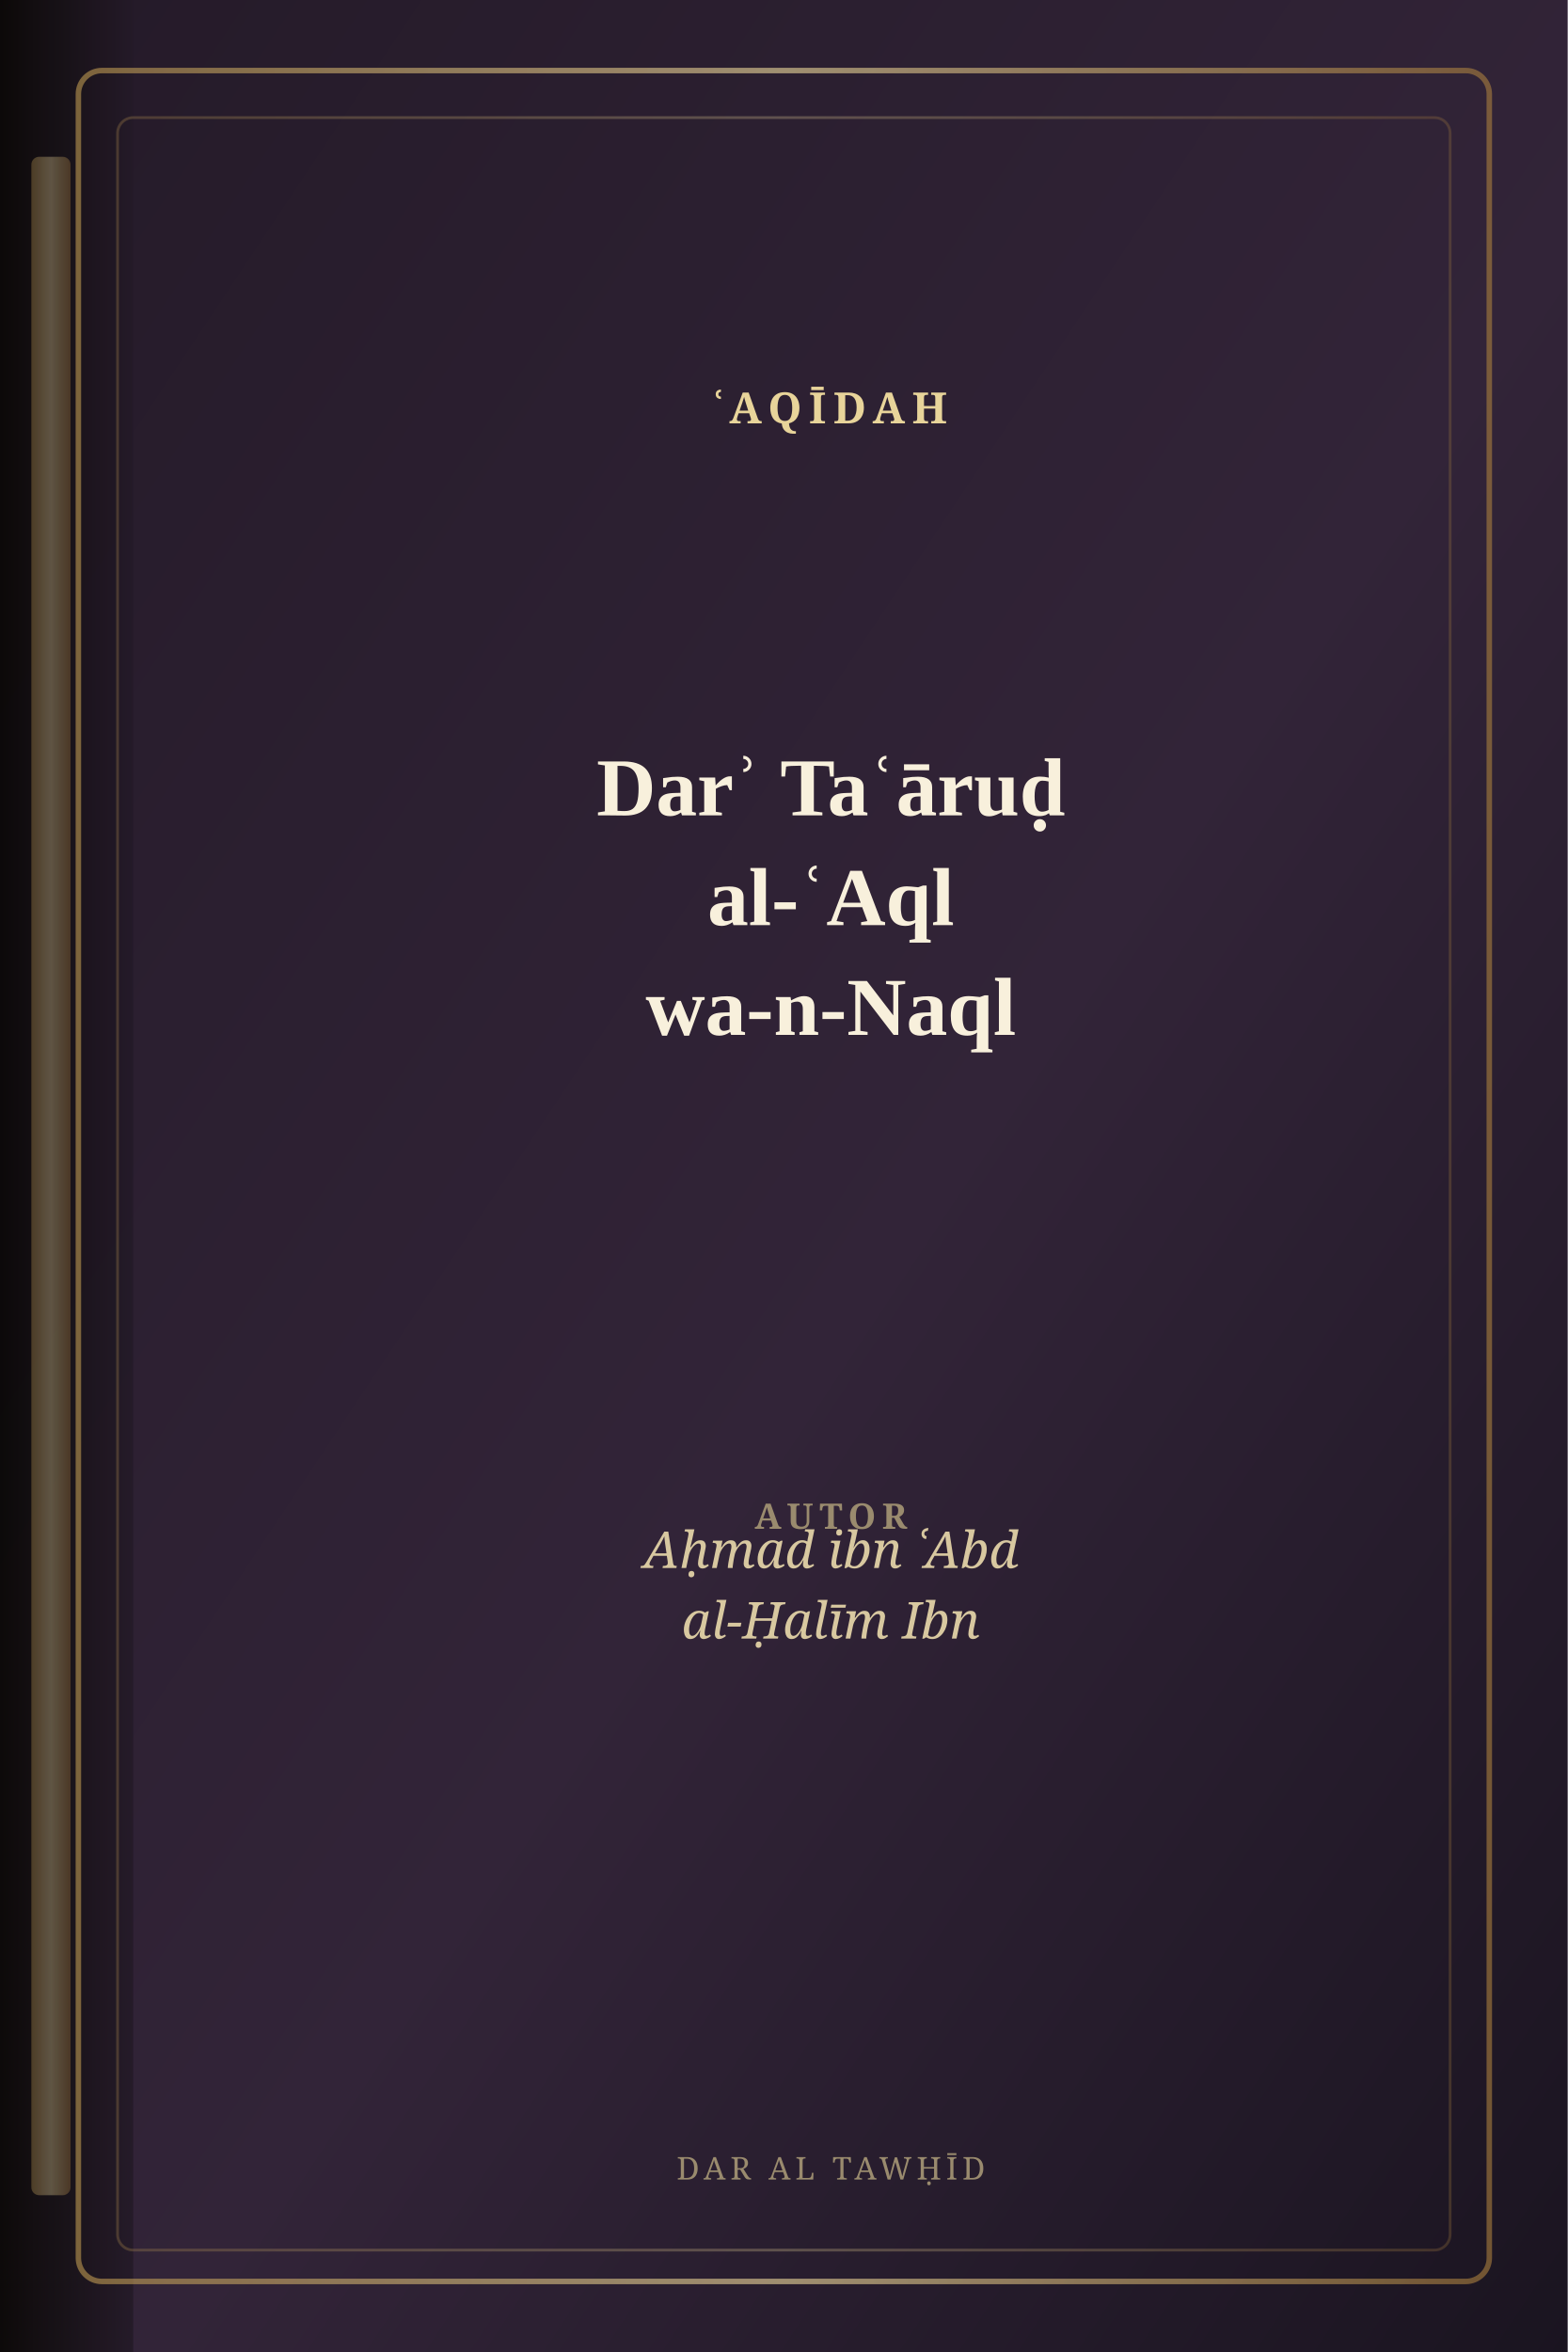
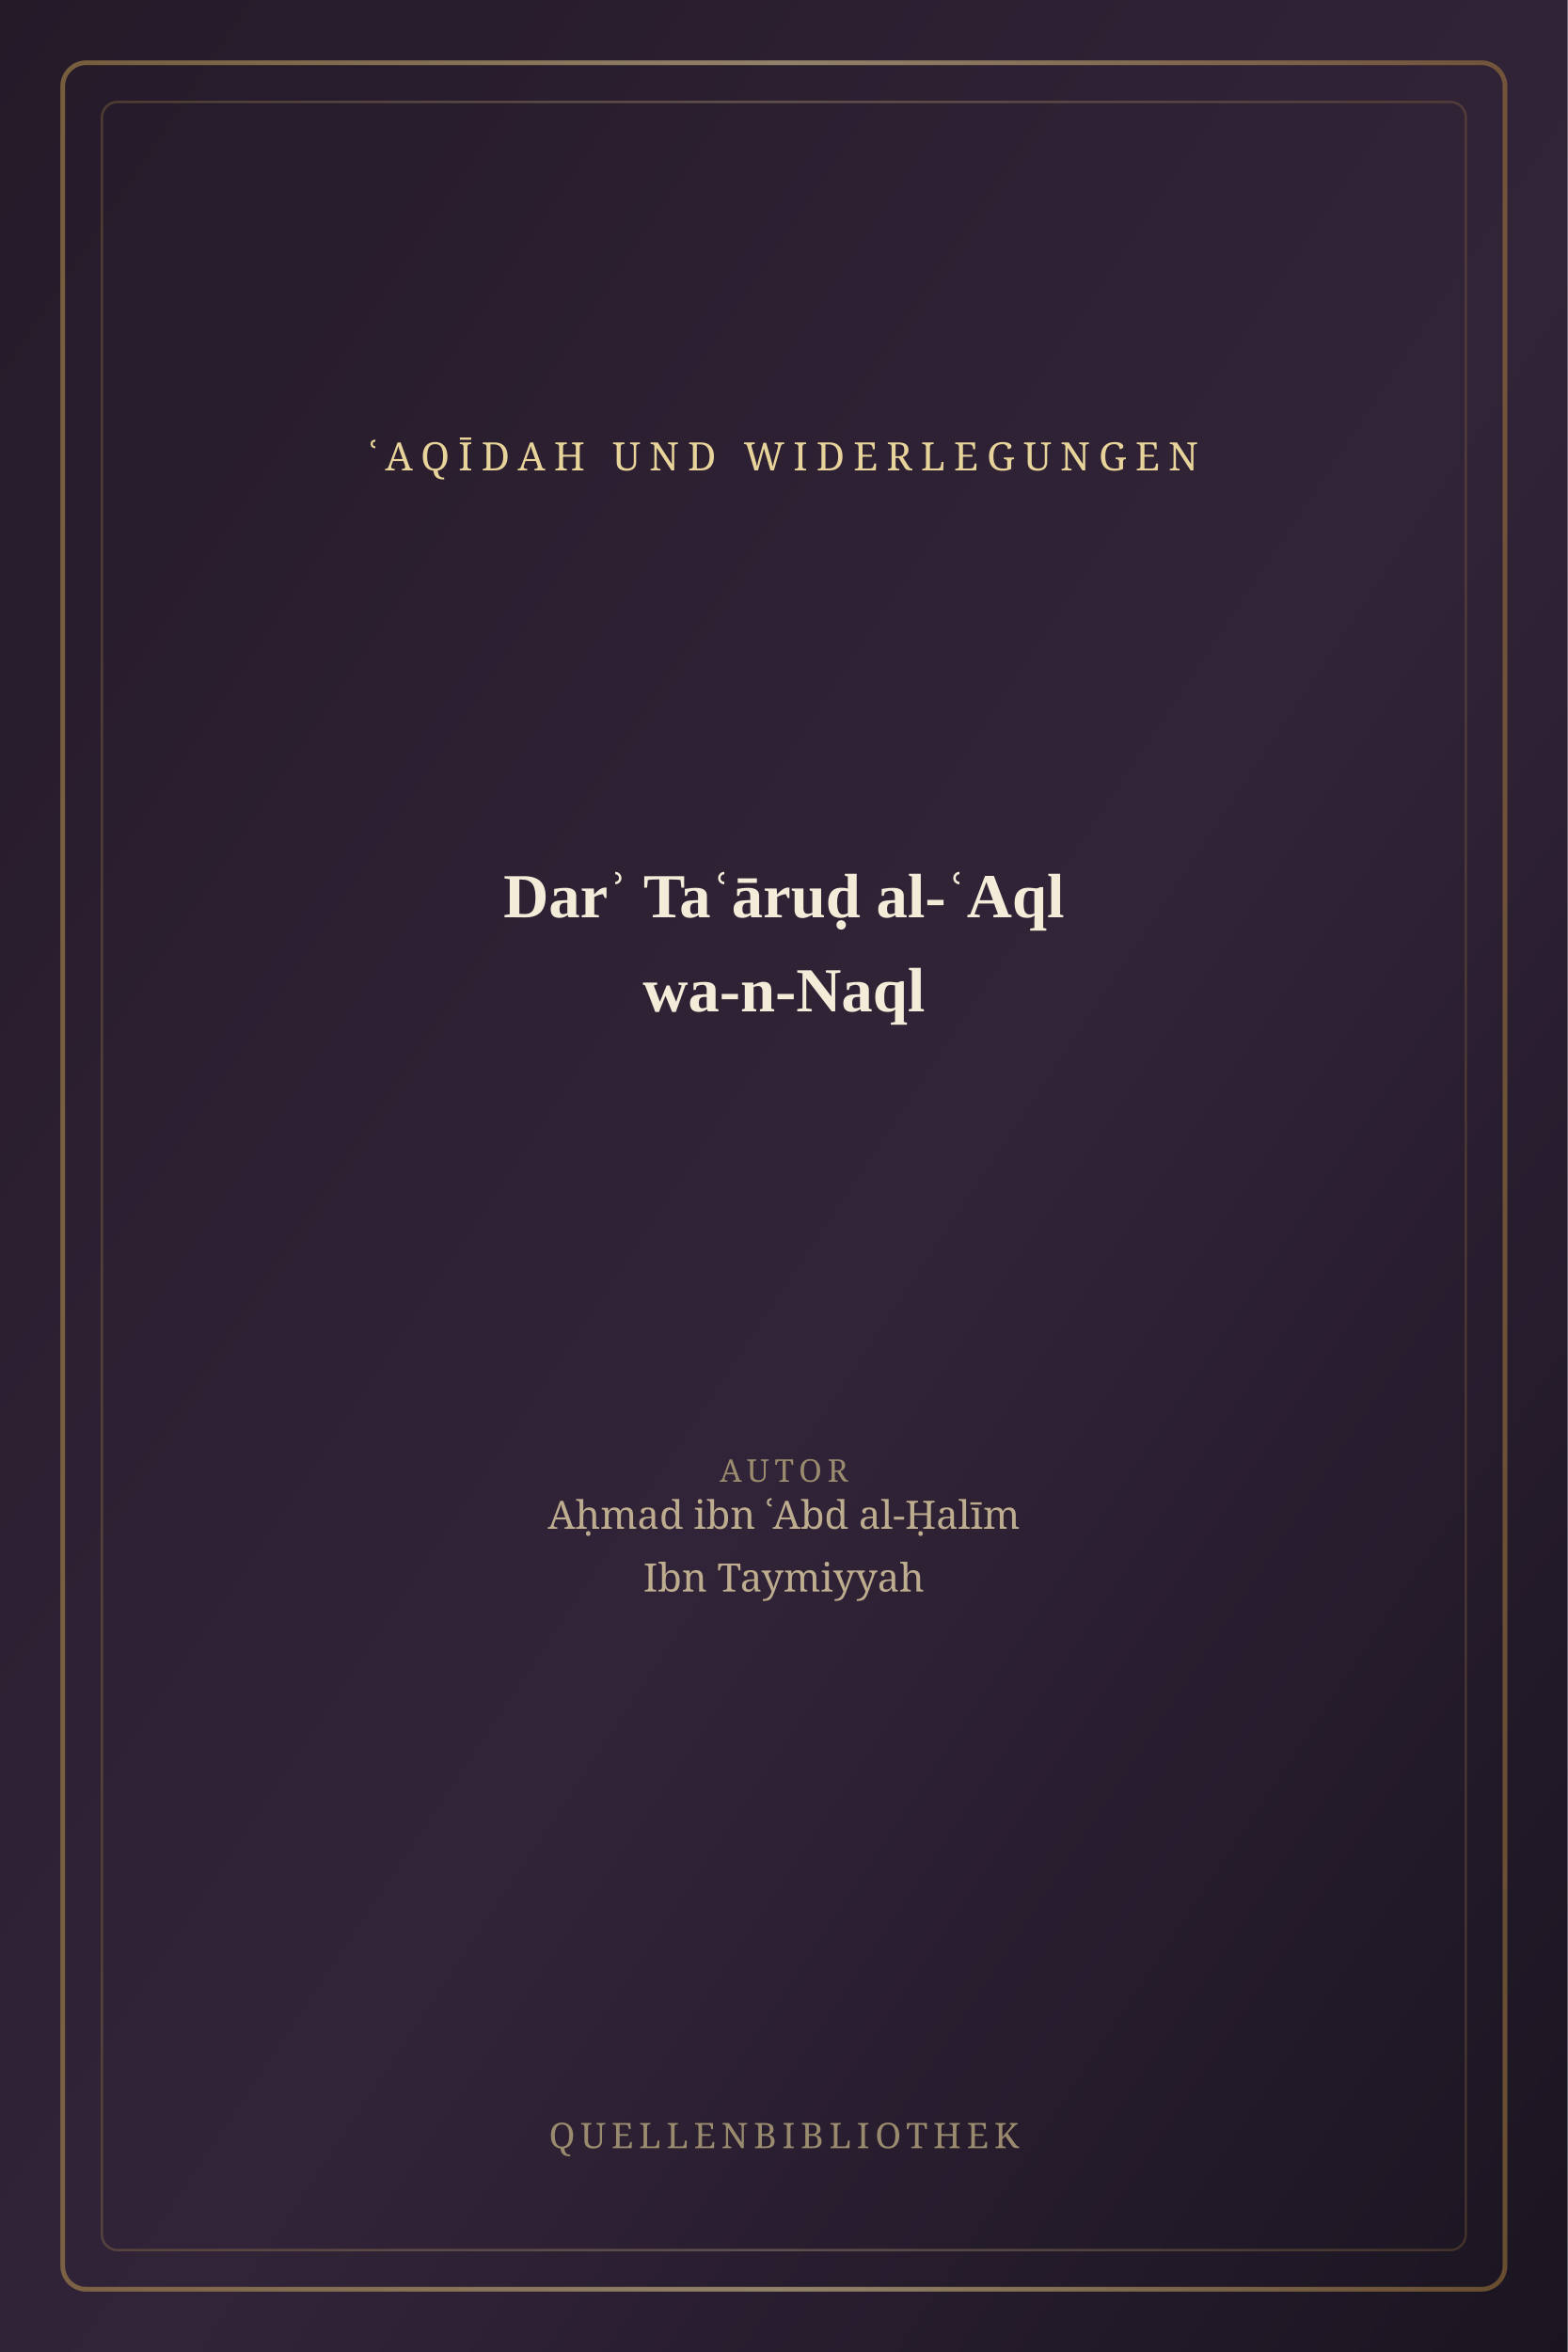
<svg xmlns="http://www.w3.org/2000/svg" viewBox="0 0 400 600" role="img" aria-label="Buchcover: Darʾ Taʿāruḍ al-ʿAql wa-n-Naql">
  <defs>
    <linearGradient id="bg" x1="0%" y1="0%" x2="100%" y2="100%">
      <stop offset="0%" stop-color="#241a28" />
      <stop offset="55%" stop-color="#322438" />
      <stop offset="100%" stop-color="#1a1420" />
    </linearGradient>
    <linearGradient id="gold" x1="0%" y1="0%" x2="100%" y2="0%">
      <stop offset="0%" stop-color="#b8944f" />
      <stop offset="50%" stop-color="#e8d49a" />
      <stop offset="100%" stop-color="#a67c3d" />
    </linearGradient>
-     <linearGradient id="spine" x1="0%" y1="0%" x2="100%" y2="0%">
-       <stop offset="0%" stop-color="#0a0806" />
-       <stop offset="100%" stop-color="#241a28" />
-     </linearGradient>
  </defs>
  <rect width="400" height="600" fill="url(#bg)" />
-   <rect x="0" y="0" width="34" height="600" fill="url(#spine)" opacity="0.92" />
-   <rect x="8" y="40" width="10" height="520" rx="2" fill="url(#gold)" opacity="0.35" />
-   <rect x="20" y="18" width="360" height="564" rx="6" fill="none" stroke="url(#gold)" stroke-width="1.4" opacity="0.62" />
-   <rect x="30" y="30" width="340" height="544" rx="4" fill="none" stroke="url(#gold)" stroke-width="0.7" opacity="0.28" />
-   <text x="212" y="108" text-anchor="middle" fill="#e8d49a" font-family="Georgia,serif" font-size="11" font-weight="700" letter-spacing="1.8">ʿAQĪDAH</text>
-   <line x1="78" y1="124" x2="346" y2="124" stroke="url(#gold)" stroke-width="0.9" opacity="0.48" />
-   <text x="212" y="208" text-anchor="middle" fill="#f8f0dc" font-family="Georgia,'Times New Roman',serif" font-size="21" font-weight="700">Darʾ Taʿāruḍ</text>
-   <text x="212" y="236" text-anchor="middle" fill="#f8f0dc" font-family="Georgia,'Times New Roman',serif" font-size="21" font-weight="700">al-ʿAql</text>
-   <text x="212" y="264" text-anchor="middle" fill="#f8f0dc" font-family="Georgia,'Times New Roman',serif" font-size="21" font-weight="700">wa-n-Naql</text>
-   <line x1="78" y1="372" x2="346" y2="372" stroke="url(#gold)" stroke-width="0.7" opacity="0.38" />
-   <text x="212" y="390" text-anchor="middle" fill="#9a8b6e" font-family="Georgia,serif" font-size="9" font-weight="700" letter-spacing="1.6">AUTOR</text>
-   <text x="212" y="400" text-anchor="middle" fill="#d8c8a0" font-family="Georgia,serif" font-size="13" font-style="italic">Aḥmad ibn ʿAbd</text>
-   <text x="212" y="418" text-anchor="middle" fill="#d8c8a0" font-family="Georgia,serif" font-size="13" font-style="italic">al-Ḥalīm Ibn</text>
-   <text x="212" y="556" text-anchor="middle" fill="#9a8b6e" font-family="Georgia,serif" font-size="8" letter-spacing="1.2">DAR AL TAWḤĪD</text>
+   <rect x="16" y="16" width="368" height="568" rx="6" fill="none" stroke="url(#gold)" stroke-width="1.2" opacity="0.55" />
+   <rect x="26" y="26" width="348" height="548" rx="4" fill="none" stroke="url(#gold)" stroke-width="0.6" opacity="0.28" />
+   <text x="200" y="120" text-anchor="middle" fill="#e8d49a" font-family="Georgia,serif" font-size="10" letter-spacing="2.2">ʿAQĪDAH UND WIDERLEGUNGEN</text>
+   <line x1="90" y1="136" x2="310" y2="136" stroke="url(#gold)" stroke-width="0.8" opacity="0.45" />
+   <text x="200" y="234" text-anchor="middle" fill="#f4ecd8" font-family="Georgia,'Times New Roman',serif" font-size="16" font-weight="600">Darʾ Taʿāruḍ al-ʿAql</text>
+   <text x="200" y="258" text-anchor="middle" fill="#f4ecd8" font-family="Georgia,'Times New Roman',serif" font-size="16" font-weight="600">wa-n-Naql</text>
+   <line x1="90" y1="360" x2="310" y2="360" stroke="url(#gold)" stroke-width="0.6" opacity="0.35" />
+   <text x="200" y="378" text-anchor="middle" fill="#9a8b6e" font-family="Georgia,serif" font-size="8" letter-spacing="1.4">AUTOR</text>
+   <text x="200" y="390" text-anchor="middle" fill="#c9b896" font-family="Georgia,serif" font-size="10" opacity="0.92">Aḥmad ibn ʿAbd al-Ḥalīm</text>
+   <text x="200" y="406" text-anchor="middle" fill="#c9b896" font-family="Georgia,serif" font-size="10" opacity="0.92">Ibn Taymiyyah</text>
+   <text x="200" y="548" text-anchor="middle" fill="#9a8b6e" font-family="Georgia,serif" font-size="9" letter-spacing="1.4">QUELLENBIBLIOTHEK</text>
</svg>
